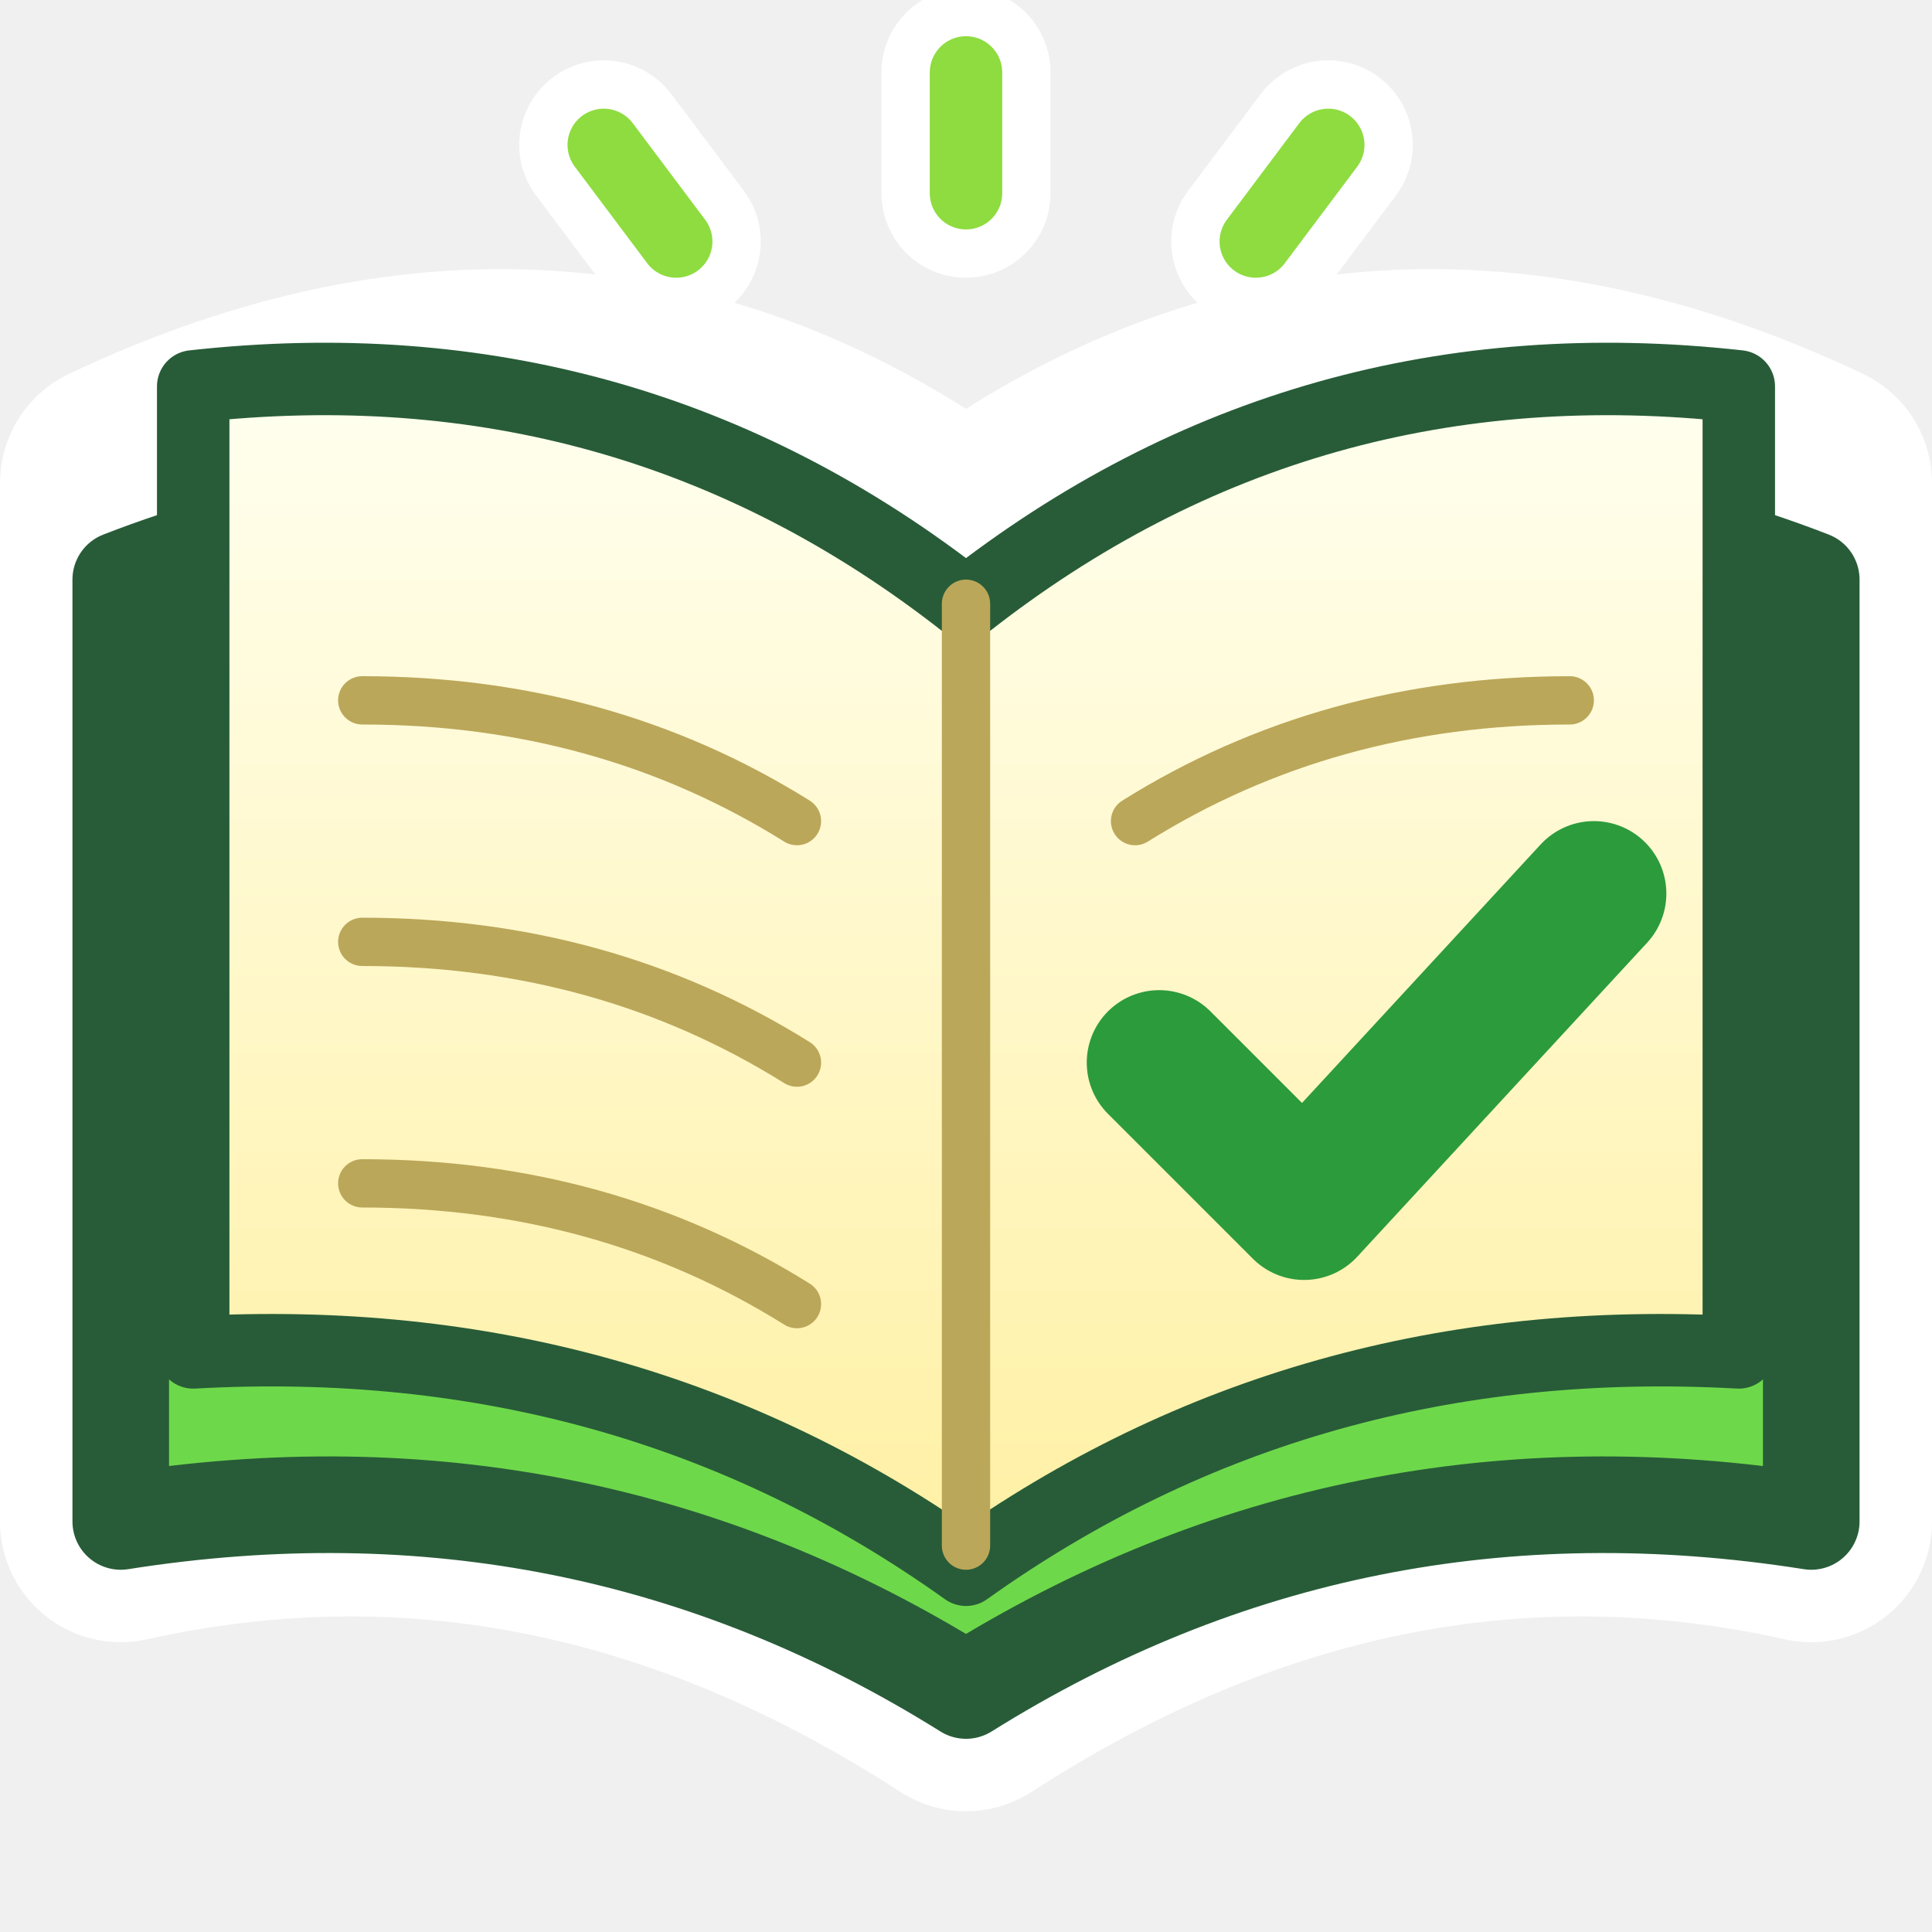
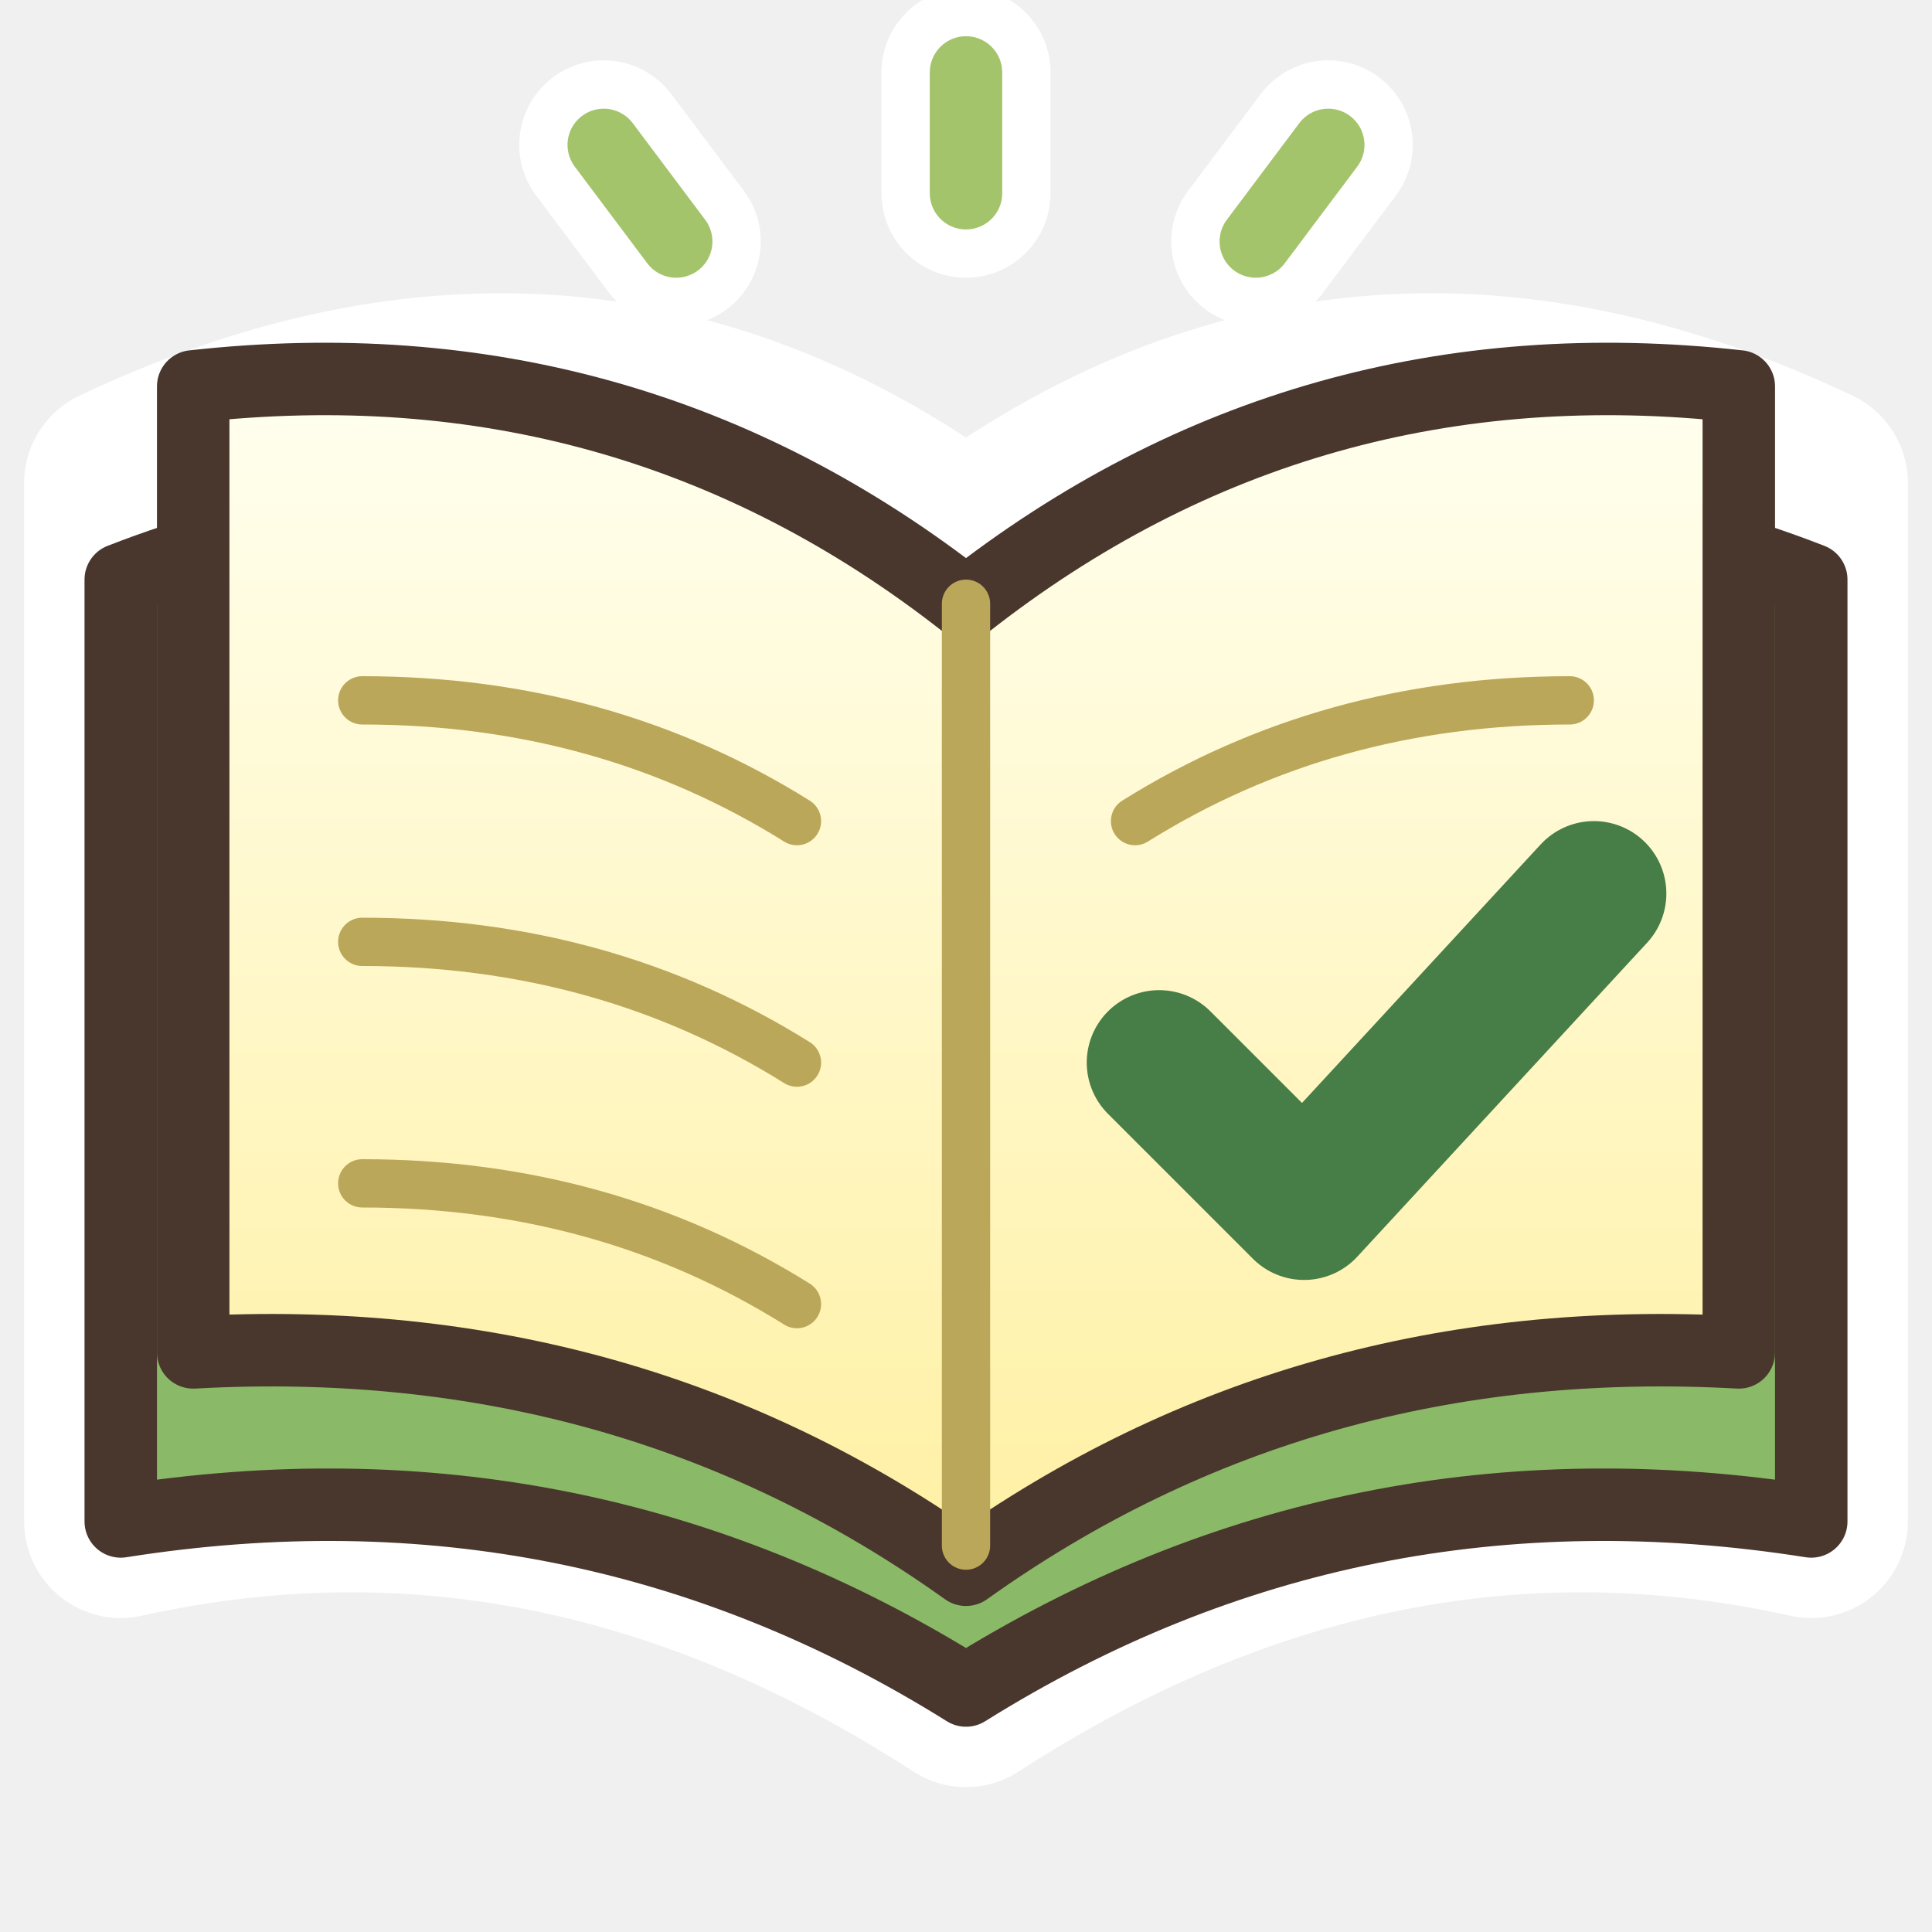
<svg xmlns="http://www.w3.org/2000/svg" viewBox="0 0 80 80">
  <defs>
    <linearGradient id="pages" x2="0" y2="1">
      <stop stop-color="#ffffef" />
      <stop offset="1" stop-color="#fff0a3" />
    </linearGradient>
  </defs>
-   <path d="M5 20Q24 11 40 23Q56 11 75 20V63Q57 59 40 70Q23 59 5 63Z" fill="#fff" stroke="#fff" stroke-width="10" stroke-linejoin="round" />
-   <path d="M5 24Q23 17 40 27Q57 17 75 24V63Q56 60 40 70Q24 60 5 63Z" fill="#6ed84b" stroke="#285c38" stroke-width="4" stroke-linejoin="round" />
-   <path d="M8 16Q26 14 40 25Q54 14 72 16V56Q54 55 40 65Q26 55 8 56Z" fill="url(#pages)" stroke="#285c38" stroke-width="3" stroke-linejoin="round" />
+   <path d="M5 20Q24 11 40 23Q56 11 75 20V63Q57 59 40 70Q23 59 5 63Z" fill="#fff" stroke="#fff" stroke-width="8" stroke-linejoin="round" />
+   <path d="M5 24Q23 17 40 27Q57 17 75 24V63Q56 60 40 70Q24 60 5 63Z" fill="#8ab967" stroke="#49362d" stroke-width="3" stroke-linejoin="round" />
+   <path d="M8 16Q26 14 40 25Q54 14 72 16V56Q54 55 40 65Q26 55 8 56Z" fill="url(#pages)" stroke="#49362d" stroke-width="3" stroke-linejoin="round" />
  <path d="M40 25V64M15 29Q25 29 33 34M15 39Q25 39 33 44M15 49Q25 49 33 54M47 34Q55 29 65 29" fill="none" stroke="#bba759" stroke-width="2" stroke-linecap="round" />
-   <path d="M48 44L54 50L66 37" fill="none" stroke="#2c9b3c" stroke-width="6" stroke-linecap="round" stroke-linejoin="round" />
+   <path d="M48 44L54 50L66 37" fill="none" stroke="#477d46" stroke-width="6" stroke-linecap="round" stroke-linejoin="round" />
  <path d="M40 8V3M28 10L25 6M52 10L55 6" stroke="#fff" stroke-width="7" stroke-linecap="round" />
-   <path d="M40 8V3M28 10L25 6M52 10L55 6" stroke="#8edc3f" stroke-width="3" stroke-linecap="round" />
+   <path d="M40 8V3M28 10L25 6M52 10L55 6" stroke="#a4c46b" stroke-width="3" stroke-linecap="round" />
</svg>
